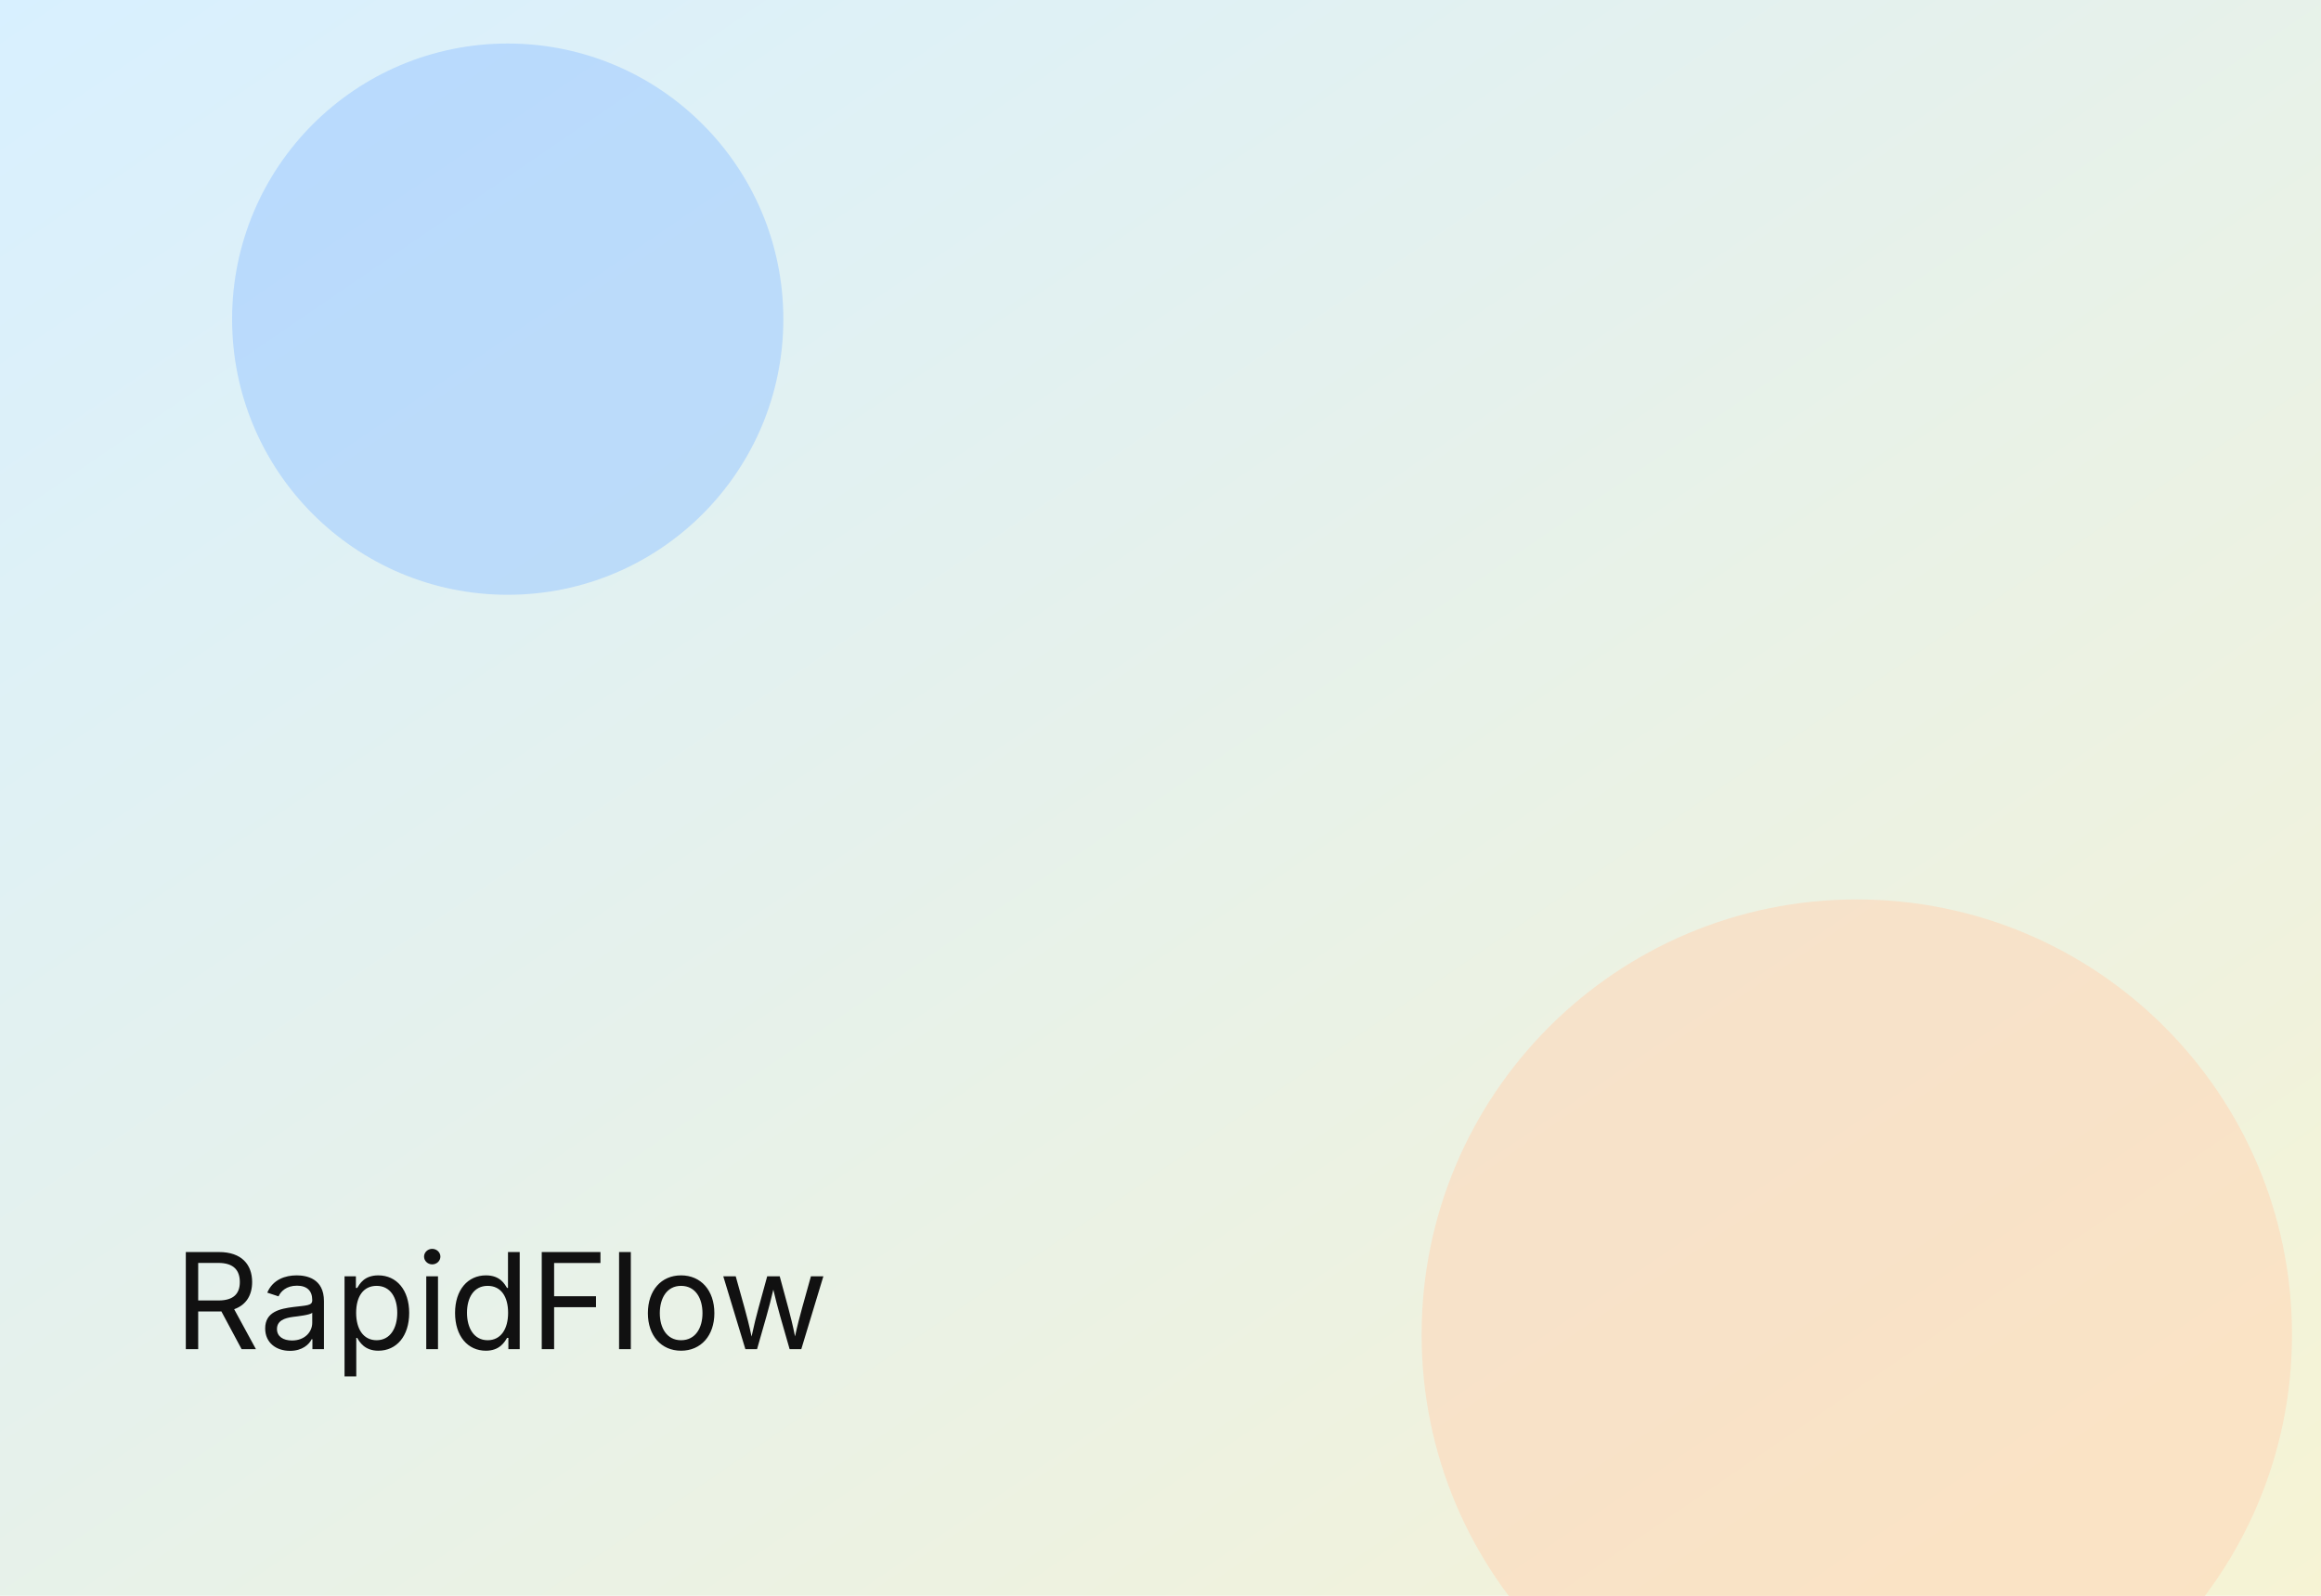
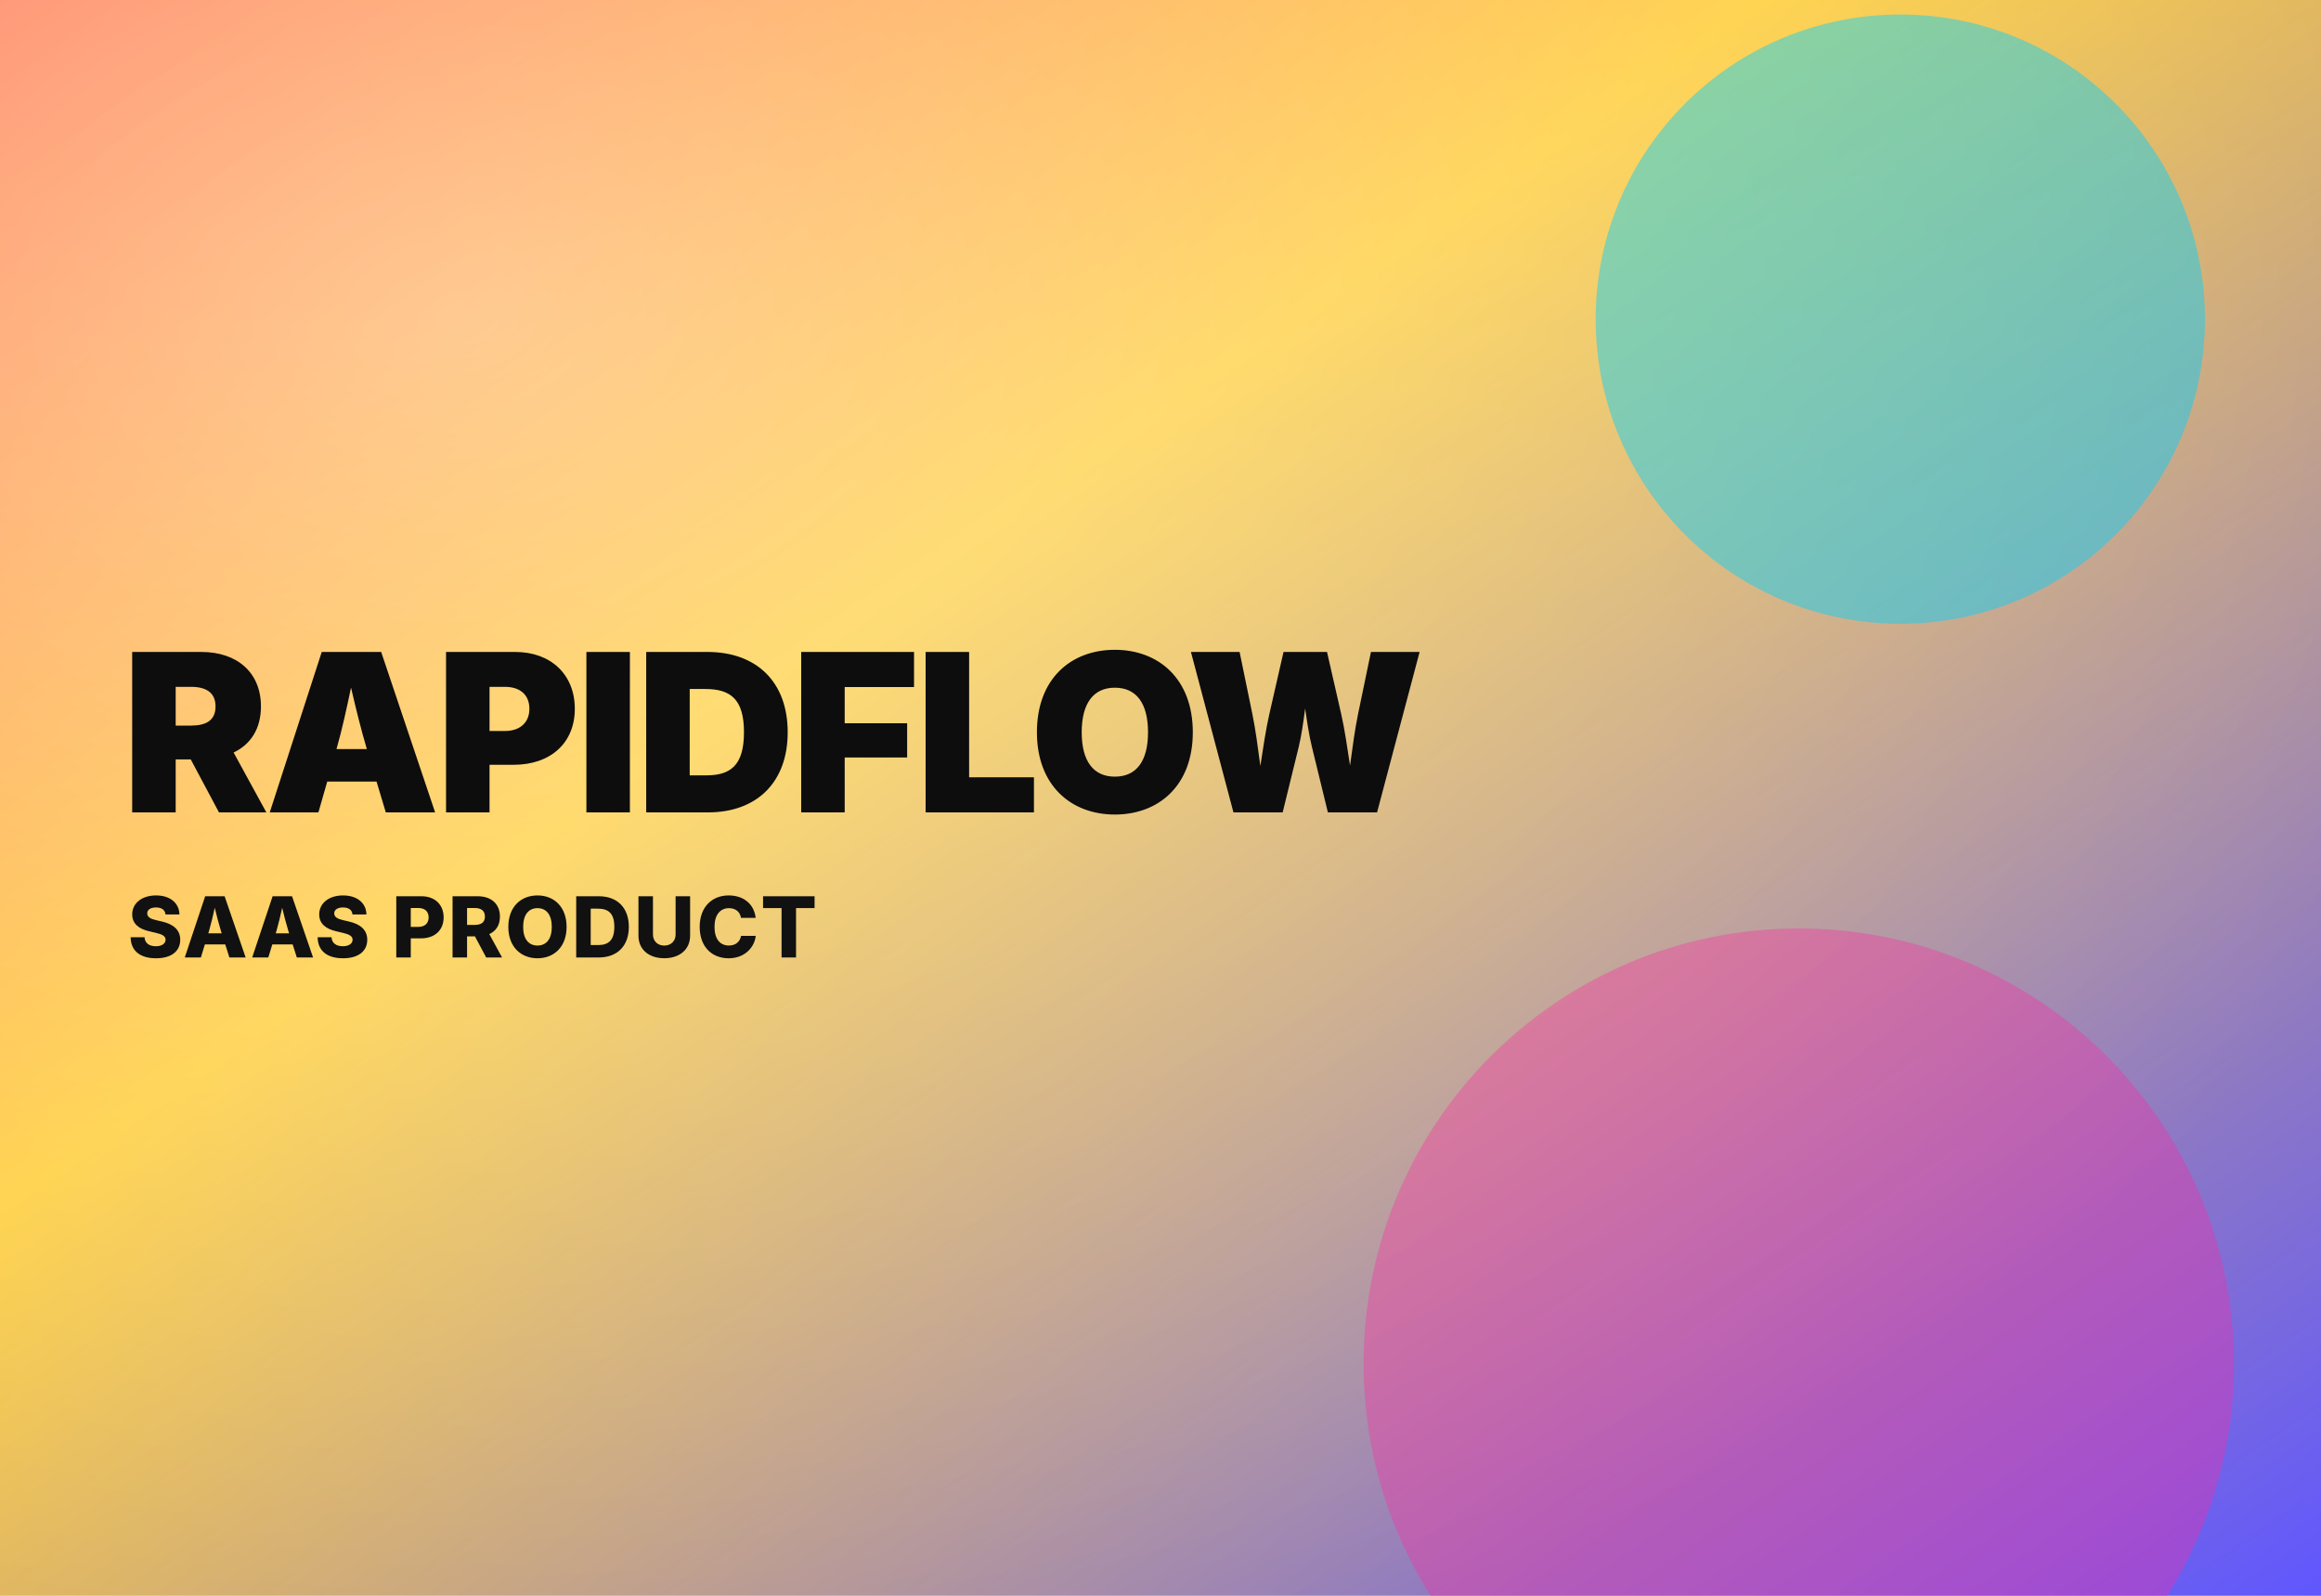
- <svg xmlns="http://www.w3.org/2000/svg" width="1600" height="1100" viewBox="0 0 1600 1100" role="img" aria-labelledby="t d">
+ <svg xmlns="http://www.w3.org/2000/svg" width="1600" height="1100" viewBox="0 0 1600 1100" role="img" aria-labelledby="title desc">
  <defs>
    <linearGradient id="bg" x1="0" y1="0" x2="1" y2="1">
-       <stop offset="0%" stop-color="#d8f0ff" />
-       <stop offset="100%" stop-color="#f6f3d4" />
+       <stop offset="0%" stop-color="#ff6b3d" />
+       <stop offset="38%" stop-color="#ffcc33" />
+       <stop offset="100%" stop-color="#5f56ff" />
    </linearGradient>
+     <radialGradient id="glow" cx="0.2" cy="0.2" r="0.9">
+       <stop offset="0%" stop-color="#ffffff" stop-opacity="0.45" />
+       <stop offset="100%" stop-color="#ffffff" stop-opacity="0" />
+     </radialGradient>
  </defs>
  <rect width="1600" height="1100" fill="url(#bg)" />
-   <circle cx="350" cy="220" r="190" fill="#9dc8ff" fill-opacity="0.55" />
-   <circle cx="1280" cy="920" r="300" fill="#ffd5b6" fill-opacity="0.55" />
-   <text x="120" y="930" font-family="Inter, Arial, sans-serif" font-size="92" fill="#111111">RapidFlow</text>
+   <rect width="1600" height="1100" fill="url(#glow)" />
+   <circle cx="1310" cy="220" r="210" fill="#00d1ff" fill-opacity="0.45" />
+   <circle cx="1240" cy="940" r="300" fill="#ff2aa0" fill-opacity="0.35" />
+   <text x="84" y="560" font-family="Inter, Arial, sans-serif" font-size="152" font-weight="900" letter-spacing="-3" fill="#0d0d0d">RAPIDFLOW</text>
+   <text x="88" y="660" font-family="Inter, Arial, sans-serif" font-size="58" font-weight="800" letter-spacing="1" fill="#111111">SAAS PRODUCT</text>
</svg>
